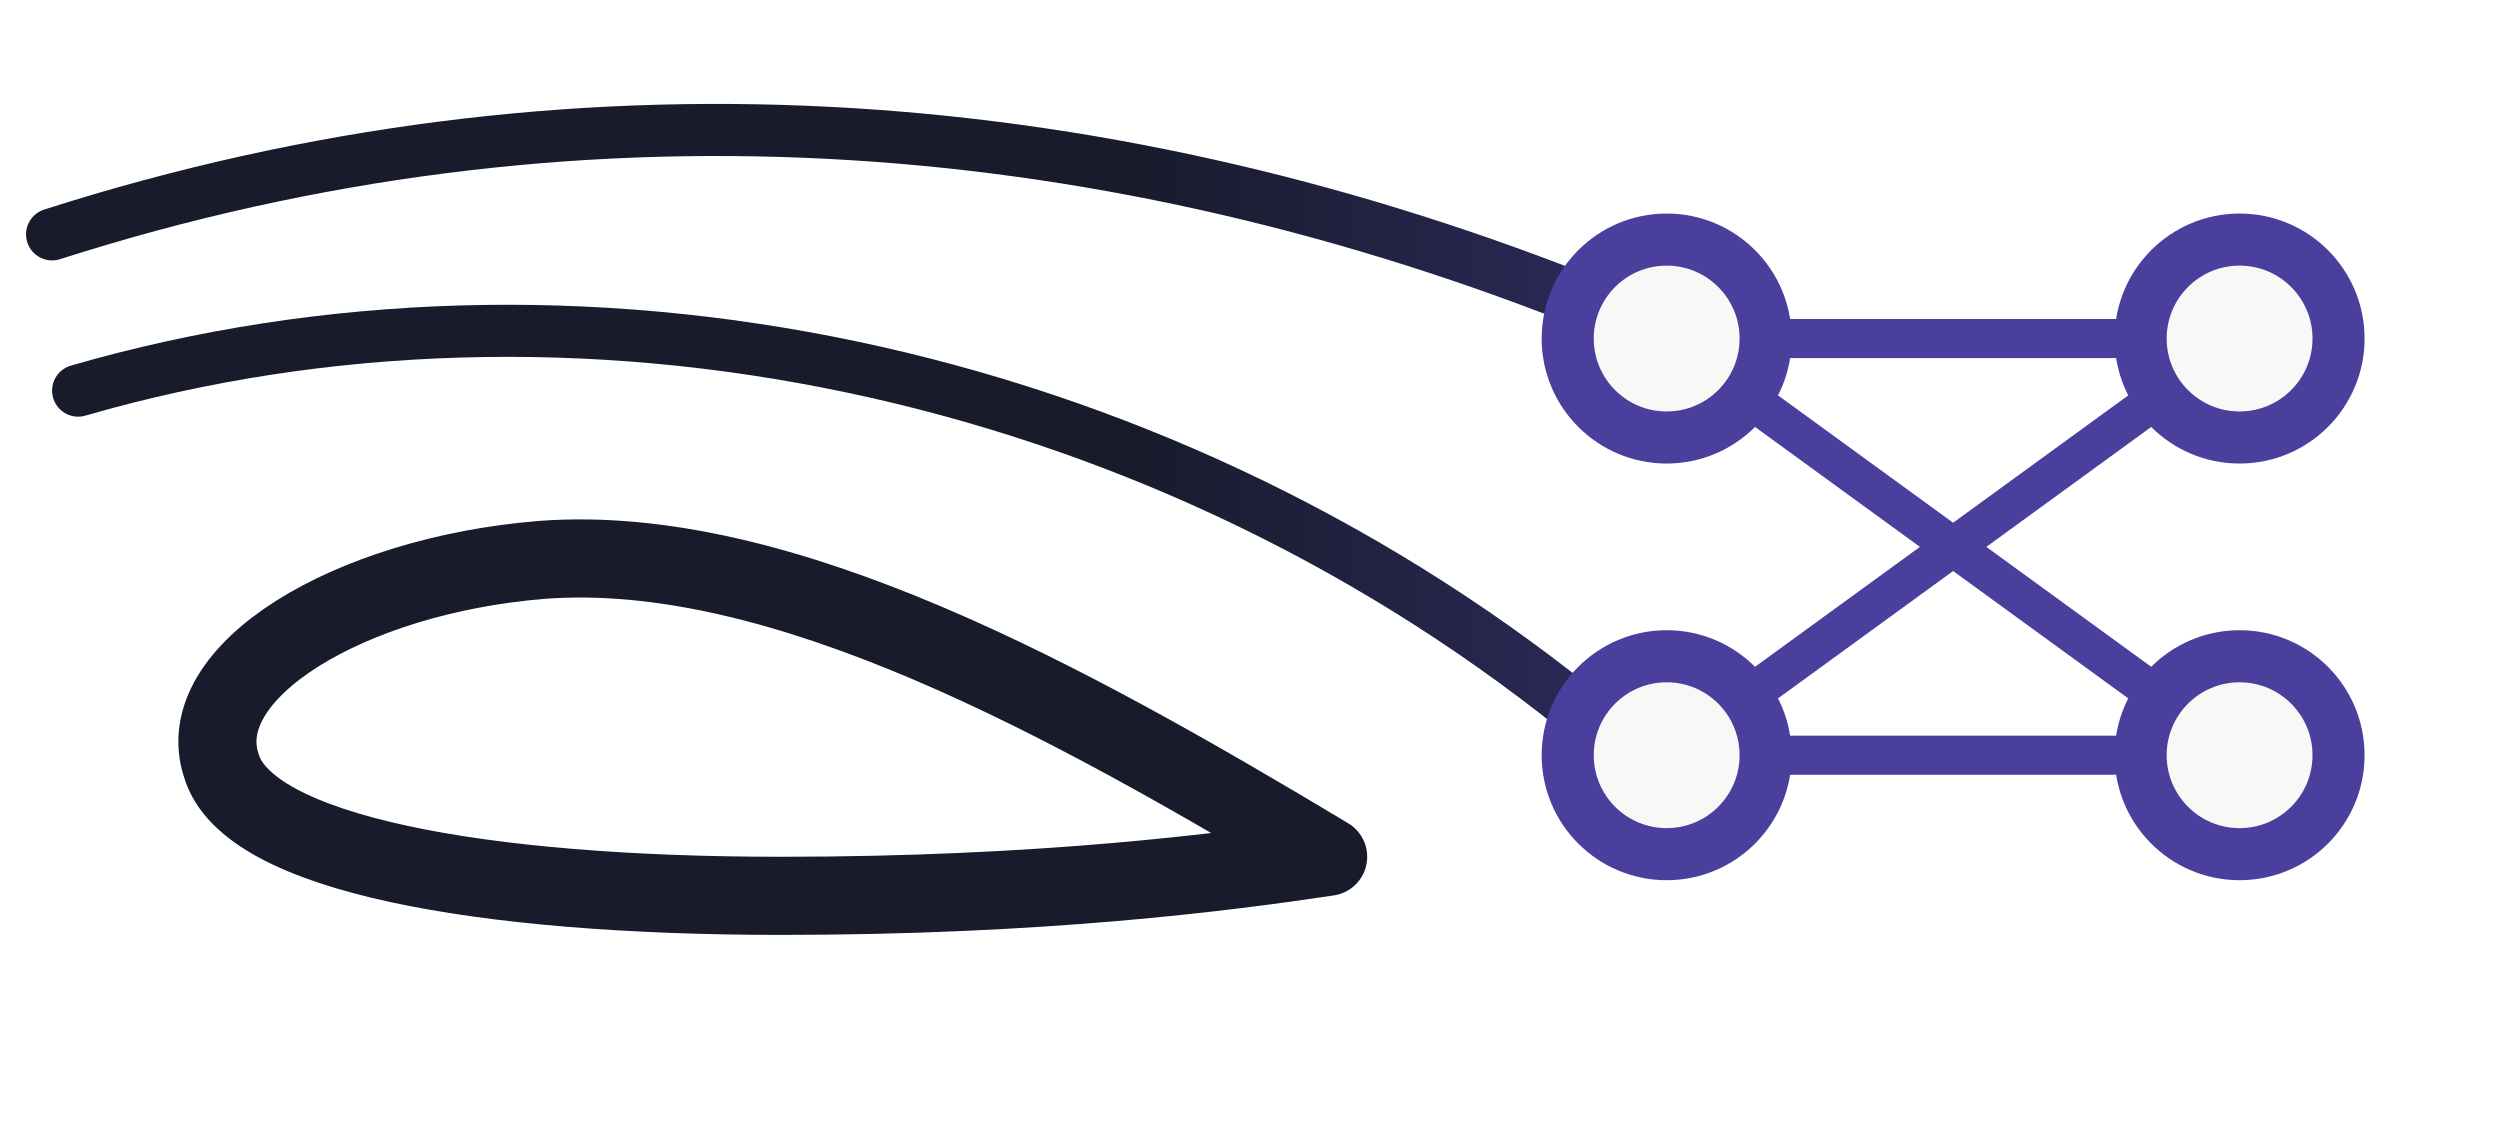
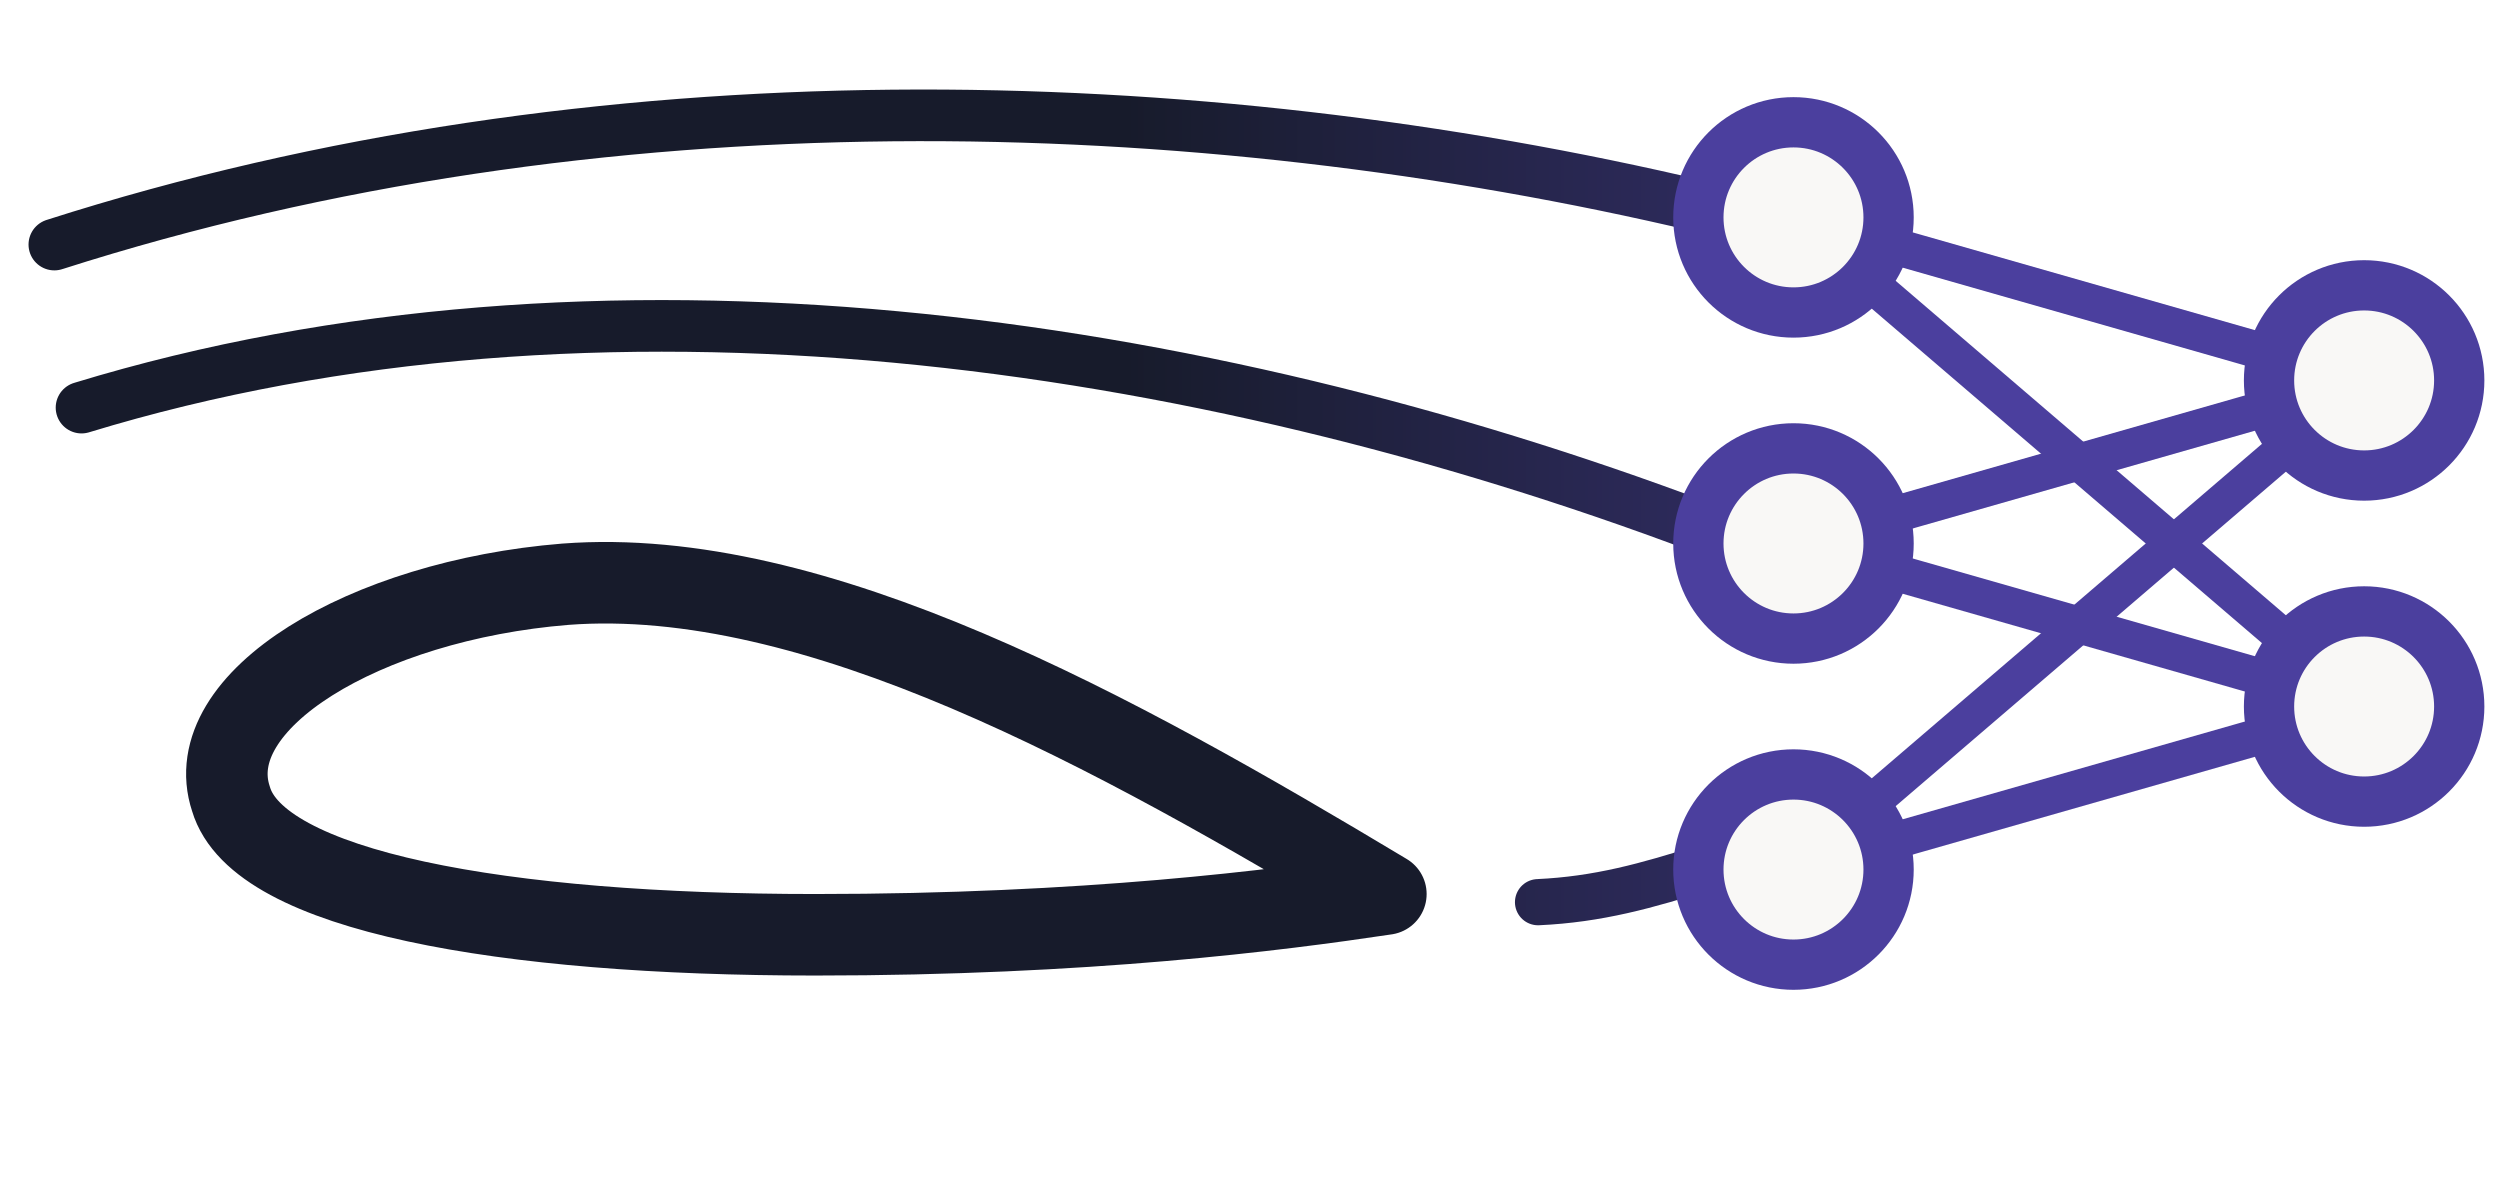
- <svg xmlns="http://www.w3.org/2000/svg" viewBox="0 0 96 44" width="96" height="44" role="img" aria-labelledby="aeroml-mark-title">
+ <svg xmlns="http://www.w3.org/2000/svg" viewBox="0 0 92 44" width="92" height="44" role="img" aria-labelledby="aeroml-mark-title">
  <defs>
-     <linearGradient id="aeroml-mark-flow" gradientUnits="userSpaceOnUse" x1="0" y1="0" x2="96" y2="0">
+     <linearGradient id="aeroml-mark-flow" gradientUnits="userSpaceOnUse" x1="0" y1="0" x2="92" y2="0">
      <stop offset="0" stop-color="#171b2b" />
      <stop offset="0.45" stop-color="#171b2b" />
-       <stop offset="0.95" stop-color="#4b3f9e" />
+       <stop offset="1" stop-color="#4b3f9e" />
    </linearGradient>
  </defs>
  <g fill="none" stroke-linecap="round" stroke-linejoin="round">
-     <path d="M2 9 C22 2.6, 42 4.2, 60.4 11.4" stroke="url(#aeroml-mark-flow)" stroke-width="2" />
-     <path d="M3 15 C22 9.5, 44 14, 60.5 27.2" stroke="url(#aeroml-mark-flow)" stroke-width="2" />
+     <path d="M2 9 C22 2.6, 44 3.2, 62.6 7.6" stroke="url(#aeroml-mark-flow)" stroke-width="1.9" />
+     <path d="M3 15 C22 9.2, 44 12.4, 62.6 19.4" stroke="url(#aeroml-mark-flow)" stroke-width="1.9" />
+     <path d="M56.6 33.2 C58.8 33.1, 60.6 32.6, 62.8 31.9" stroke="url(#aeroml-mark-flow)" stroke-width="1.7" />
    <path d="M51 32.9 C41 26.9, 30 20.8, 20.8 21.5 C13.4 22.1, 7.3 25.8, 8.5 29.4              C9.5 32.8, 18.5 34.4, 30 34.4 C40 34.4, 47 33.5, 51 32.9 Z" stroke="#171b2b" stroke-width="3" />
-     <g stroke="#4b3f9e" stroke-width="1.5">
-       <path d="M64 13 L86 13" />
-       <path d="M64 13 L86 29" />
-       <path d="M64 29 L86 13" />
-       <path d="M64 29 L86 29" />
+     <g stroke="#4b3f9e" stroke-width="1.35">
+       <path d="M66 8 L87 14" />
+       <path d="M66 8 L87 26" />
+       <path d="M66 20 L87 14" />
+       <path d="M66 20 L87 26" />
+       <path d="M66 32 L87 14" />
+       <path d="M66 32 L87 26" />
    </g>
  </g>
-   <g fill="#f9f8f6" stroke="#4b3f9e" stroke-width="2">
-     <circle cx="64" cy="13" r="3.8" />
-     <circle cx="64" cy="29" r="3.8" />
-     <circle cx="86" cy="13" r="3.8" />
-     <circle cx="86" cy="29" r="3.8" />
+   <g fill="#f9f8f6" stroke="#4b3f9e" stroke-width="1.85">
+     <circle cx="66" cy="8" r="3.5" />
+     <circle cx="66" cy="20" r="3.5" />
+     <circle cx="66" cy="32" r="3.5" />
+     <circle cx="87" cy="14" r="3.5" />
+     <circle cx="87" cy="26" r="3.5" />
  </g>
</svg>
